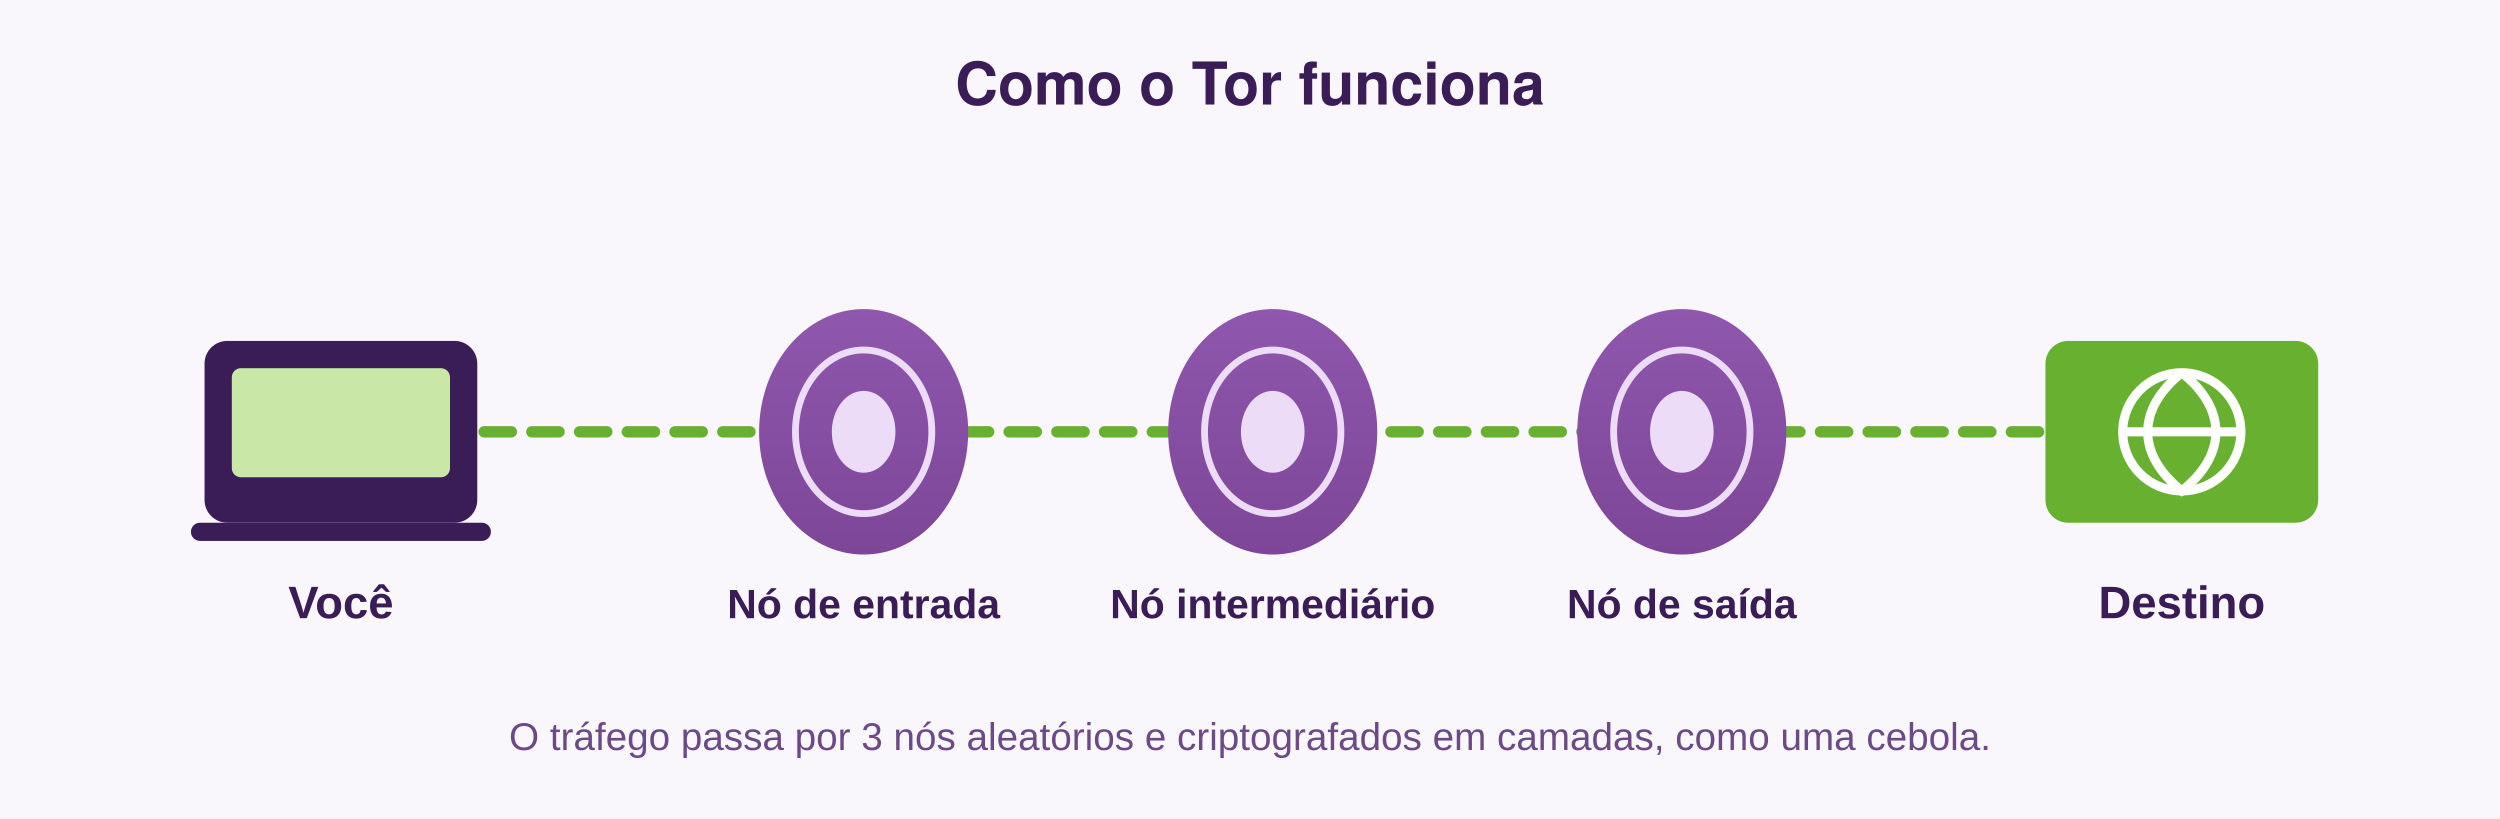
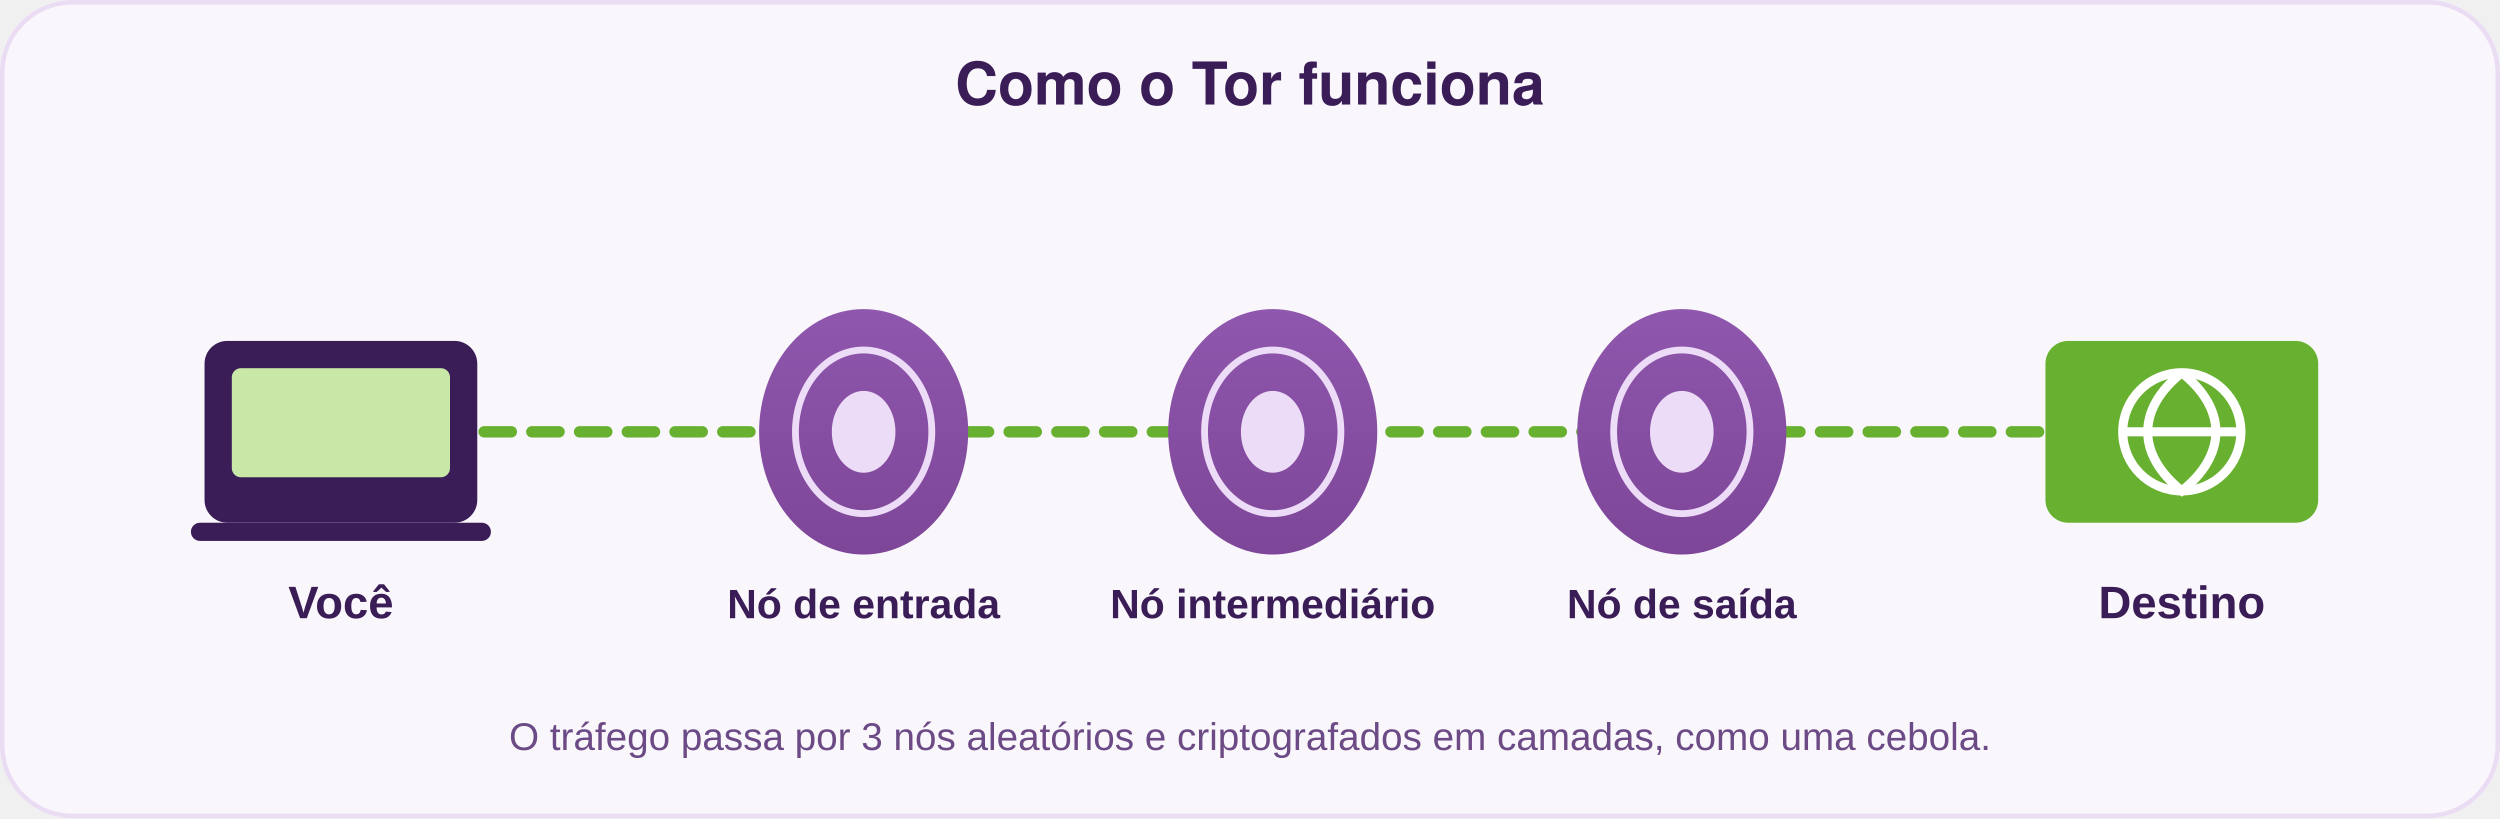
<svg xmlns="http://www.w3.org/2000/svg" viewBox="0 0 1100 360" role="img" aria-label="Como o Tor funciona: trafego roteado por tres nos ate o destino">
  <defs>
    <linearGradient id="node" x1="0" y1="0" x2="0" y2="1">
      <stop offset="0" stop-color="#8f57ad" />
      <stop offset="1" stop-color="#7d4698" />
    </linearGradient>
+     <clipPath id="round">
+       <rect width="1100" height="360" rx="32" />
+     </clipPath>
  </defs>
-   <rect width="1100" height="360" fill="#faf7fc" />
-   <text x="550" y="46" text-anchor="middle" font-family="Segoe UI, Helvetica, Arial, sans-serif" font-size="26" font-weight="700" fill="#3a1c56">Como o Tor funciona</text>
-   <line x1="150" y1="190" x2="950" y2="190" stroke="#68b030" stroke-width="5" stroke-dasharray="12 9" stroke-linecap="round" />
-   <g transform="translate(90,150)">
-     <rect x="0" y="0" width="120" height="80" rx="10" fill="#3a1c56" />
-     <rect x="12" y="12" width="96" height="48" rx="4" fill="#c9e8a8" />
-     <rect x="-6" y="80" width="132" height="8" rx="4" fill="#3a1c56" />
-     <text x="60" y="122" text-anchor="middle" font-family="Segoe UI, Arial, sans-serif" font-size="20" font-weight="700" fill="#3a1c56">Você</text>
+   <g clip-path="url(#round)">
+     <rect width="1100" height="360" fill="#faf7fc" />
+     <rect x="1" y="1" width="1098" height="358" rx="31" fill="none" stroke="#eaddf3" stroke-width="2" />
+     <text x="550" y="46" text-anchor="middle" font-family="Segoe UI, Helvetica, Arial, sans-serif" font-size="26" font-weight="700" fill="#3a1c56">Como o Tor funciona</text>
+     <line x1="150" y1="190" x2="950" y2="190" stroke="#68b030" stroke-width="5" stroke-dasharray="12 9" stroke-linecap="round" />
+     <g transform="translate(90,150)">
+       <rect x="0" y="0" width="120" height="80" rx="10" fill="#3a1c56" />
+       <rect x="12" y="12" width="96" height="48" rx="4" fill="#c9e8a8" />
+       <rect x="-6" y="80" width="132" height="8" rx="4" fill="#3a1c56" />
+       <text x="60" y="122" text-anchor="middle" font-family="Segoe UI, Arial, sans-serif" font-size="20" font-weight="700" fill="#3a1c56">Você</text>
+     </g>
+     <g font-family="Segoe UI, Arial, sans-serif" font-size="18" font-weight="600" fill="#3a1c56" text-anchor="middle">
+       <g transform="translate(380,190)">
+         <ellipse cx="0" cy="0" rx="46" ry="54" fill="url(#node)" />
+         <ellipse cx="0" cy="0" rx="30" ry="36" fill="none" stroke="#eddcf7" stroke-width="3" />
+         <ellipse cx="0" cy="0" rx="14" ry="18" fill="#eddcf7" />
+       </g>
+       <text x="380" y="272">Nó de entrada</text>
+       <g transform="translate(560,190)">
+         <ellipse cx="0" cy="0" rx="46" ry="54" fill="url(#node)" />
+         <ellipse cx="0" cy="0" rx="30" ry="36" fill="none" stroke="#eddcf7" stroke-width="3" />
+         <ellipse cx="0" cy="0" rx="14" ry="18" fill="#eddcf7" />
+       </g>
+       <text x="560" y="272">Nó intermediário</text>
+       <g transform="translate(740,190)">
+         <ellipse cx="0" cy="0" rx="46" ry="54" fill="url(#node)" />
+         <ellipse cx="0" cy="0" rx="30" ry="36" fill="none" stroke="#eddcf7" stroke-width="3" />
+         <ellipse cx="0" cy="0" rx="14" ry="18" fill="#eddcf7" />
+       </g>
+       <text x="740" y="272">Nó de saída</text>
+     </g>
+     <g transform="translate(900,150)">
+       <rect x="0" y="0" width="120" height="80" rx="10" fill="#68b030" />
+       <circle cx="60" cy="40" r="26" fill="none" stroke="#ffffff" stroke-width="4" />
+       <line x1="34" y1="40" x2="86" y2="40" stroke="#ffffff" stroke-width="4" />
+       <path d="M60,14 C40,30 40,50 60,66 C80,50 80,30 60,14" fill="none" stroke="#ffffff" stroke-width="4" />
+       <text x="60" y="122" text-anchor="middle" font-family="Segoe UI, Arial, sans-serif" font-size="20" font-weight="700" fill="#3a1c56">Destino</text>
+     </g>
+     <text x="550" y="330" text-anchor="middle" font-family="Segoe UI, Arial, sans-serif" font-size="17" fill="#6b4a86">O tráfego passa por 3 nós aleatórios e criptografados em camadas, como uma cebola.</text>
  </g>
-   <g font-family="Segoe UI, Arial, sans-serif" font-size="18" font-weight="600" fill="#3a1c56" text-anchor="middle">
-     <g transform="translate(380,190)">
-       <ellipse cx="0" cy="0" rx="46" ry="54" fill="url(#node)" />
-       <ellipse cx="0" cy="0" rx="30" ry="36" fill="none" stroke="#eddcf7" stroke-width="3" />
-       <ellipse cx="0" cy="0" rx="14" ry="18" fill="#eddcf7" />
-     </g>
-     <text x="380" y="272">Nó de entrada</text>
-     <g transform="translate(560,190)">
-       <ellipse cx="0" cy="0" rx="46" ry="54" fill="url(#node)" />
-       <ellipse cx="0" cy="0" rx="30" ry="36" fill="none" stroke="#eddcf7" stroke-width="3" />
-       <ellipse cx="0" cy="0" rx="14" ry="18" fill="#eddcf7" />
-     </g>
-     <text x="560" y="272">Nó intermediário</text>
-     <g transform="translate(740,190)">
-       <ellipse cx="0" cy="0" rx="46" ry="54" fill="url(#node)" />
-       <ellipse cx="0" cy="0" rx="30" ry="36" fill="none" stroke="#eddcf7" stroke-width="3" />
-       <ellipse cx="0" cy="0" rx="14" ry="18" fill="#eddcf7" />
-     </g>
-     <text x="740" y="272">Nó de saída</text>
-   </g>
-   <g transform="translate(900,150)">
-     <rect x="0" y="0" width="120" height="80" rx="10" fill="#68b030" />
-     <circle cx="60" cy="40" r="26" fill="none" stroke="#ffffff" stroke-width="4" />
-     <line x1="34" y1="40" x2="86" y2="40" stroke="#ffffff" stroke-width="4" />
-     <path d="M60,14 C40,30 40,50 60,66 C80,50 80,30 60,14" fill="none" stroke="#ffffff" stroke-width="4" />
-     <text x="60" y="122" text-anchor="middle" font-family="Segoe UI, Arial, sans-serif" font-size="20" font-weight="700" fill="#3a1c56">Destino</text>
-   </g>
-   <text x="550" y="330" text-anchor="middle" font-family="Segoe UI, Arial, sans-serif" font-size="17" fill="#6b4a86">O tráfego passa por 3 nós aleatórios e criptografados em camadas, como uma cebola.</text>
</svg>
